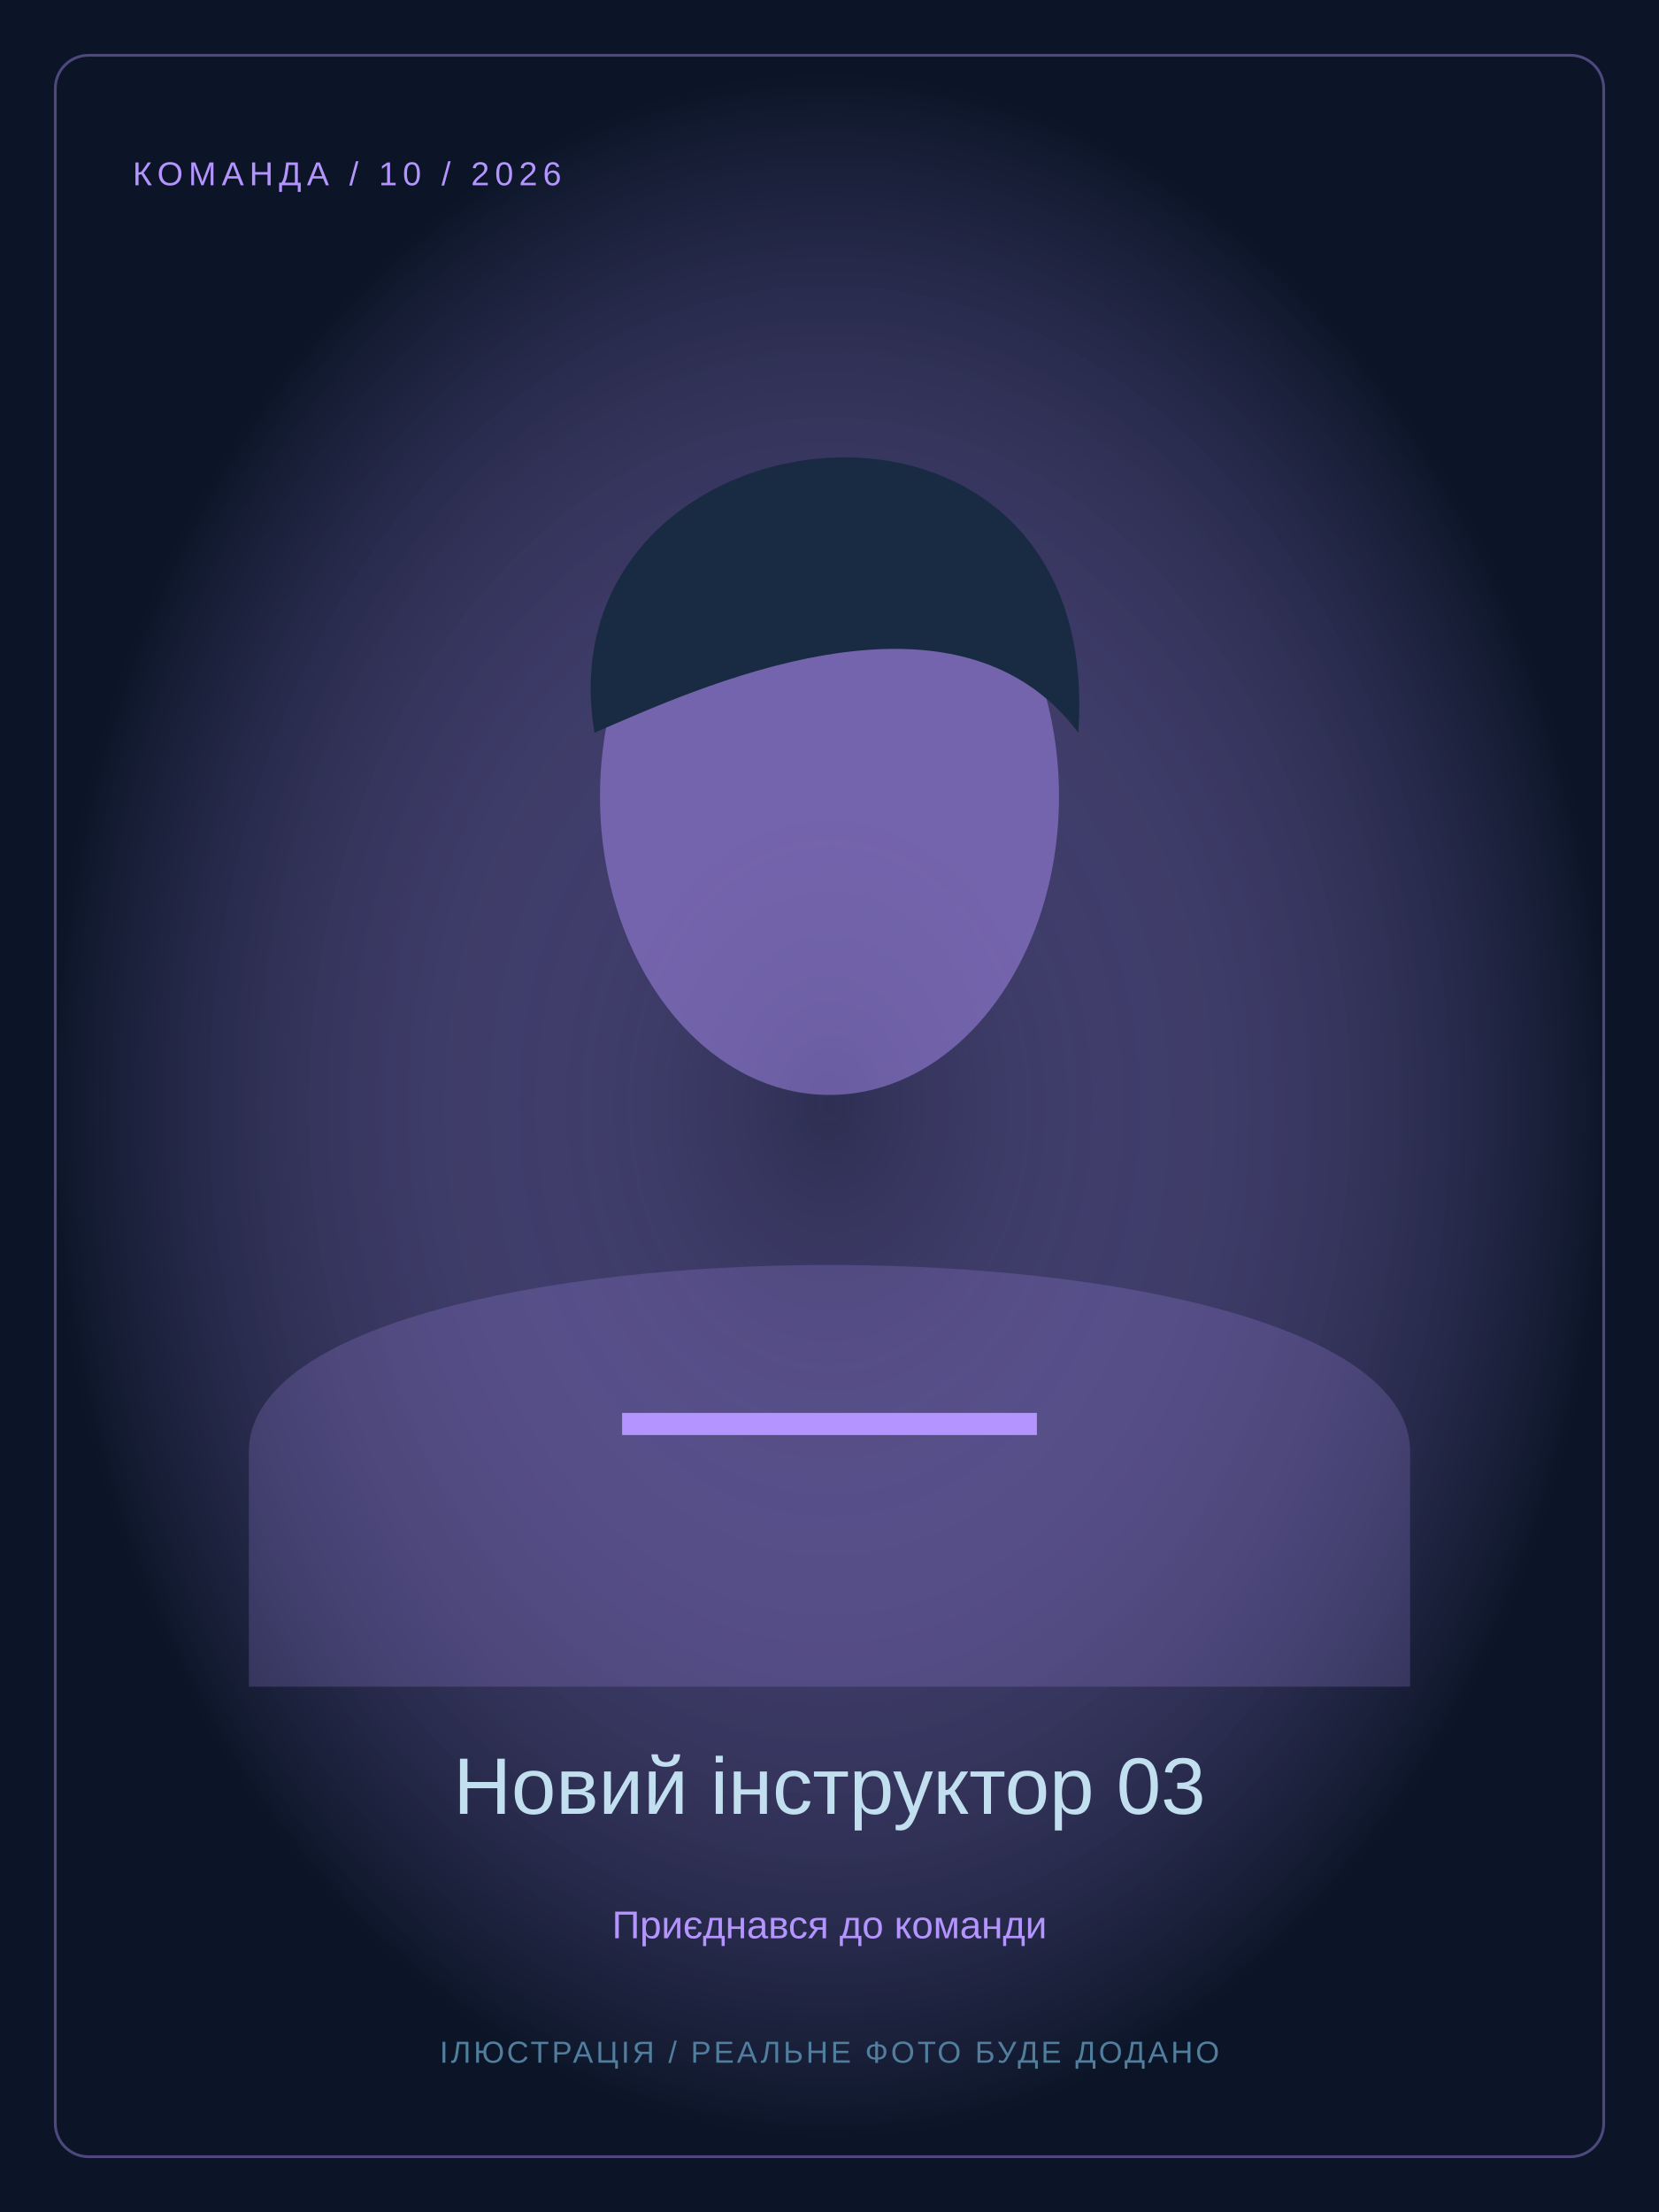
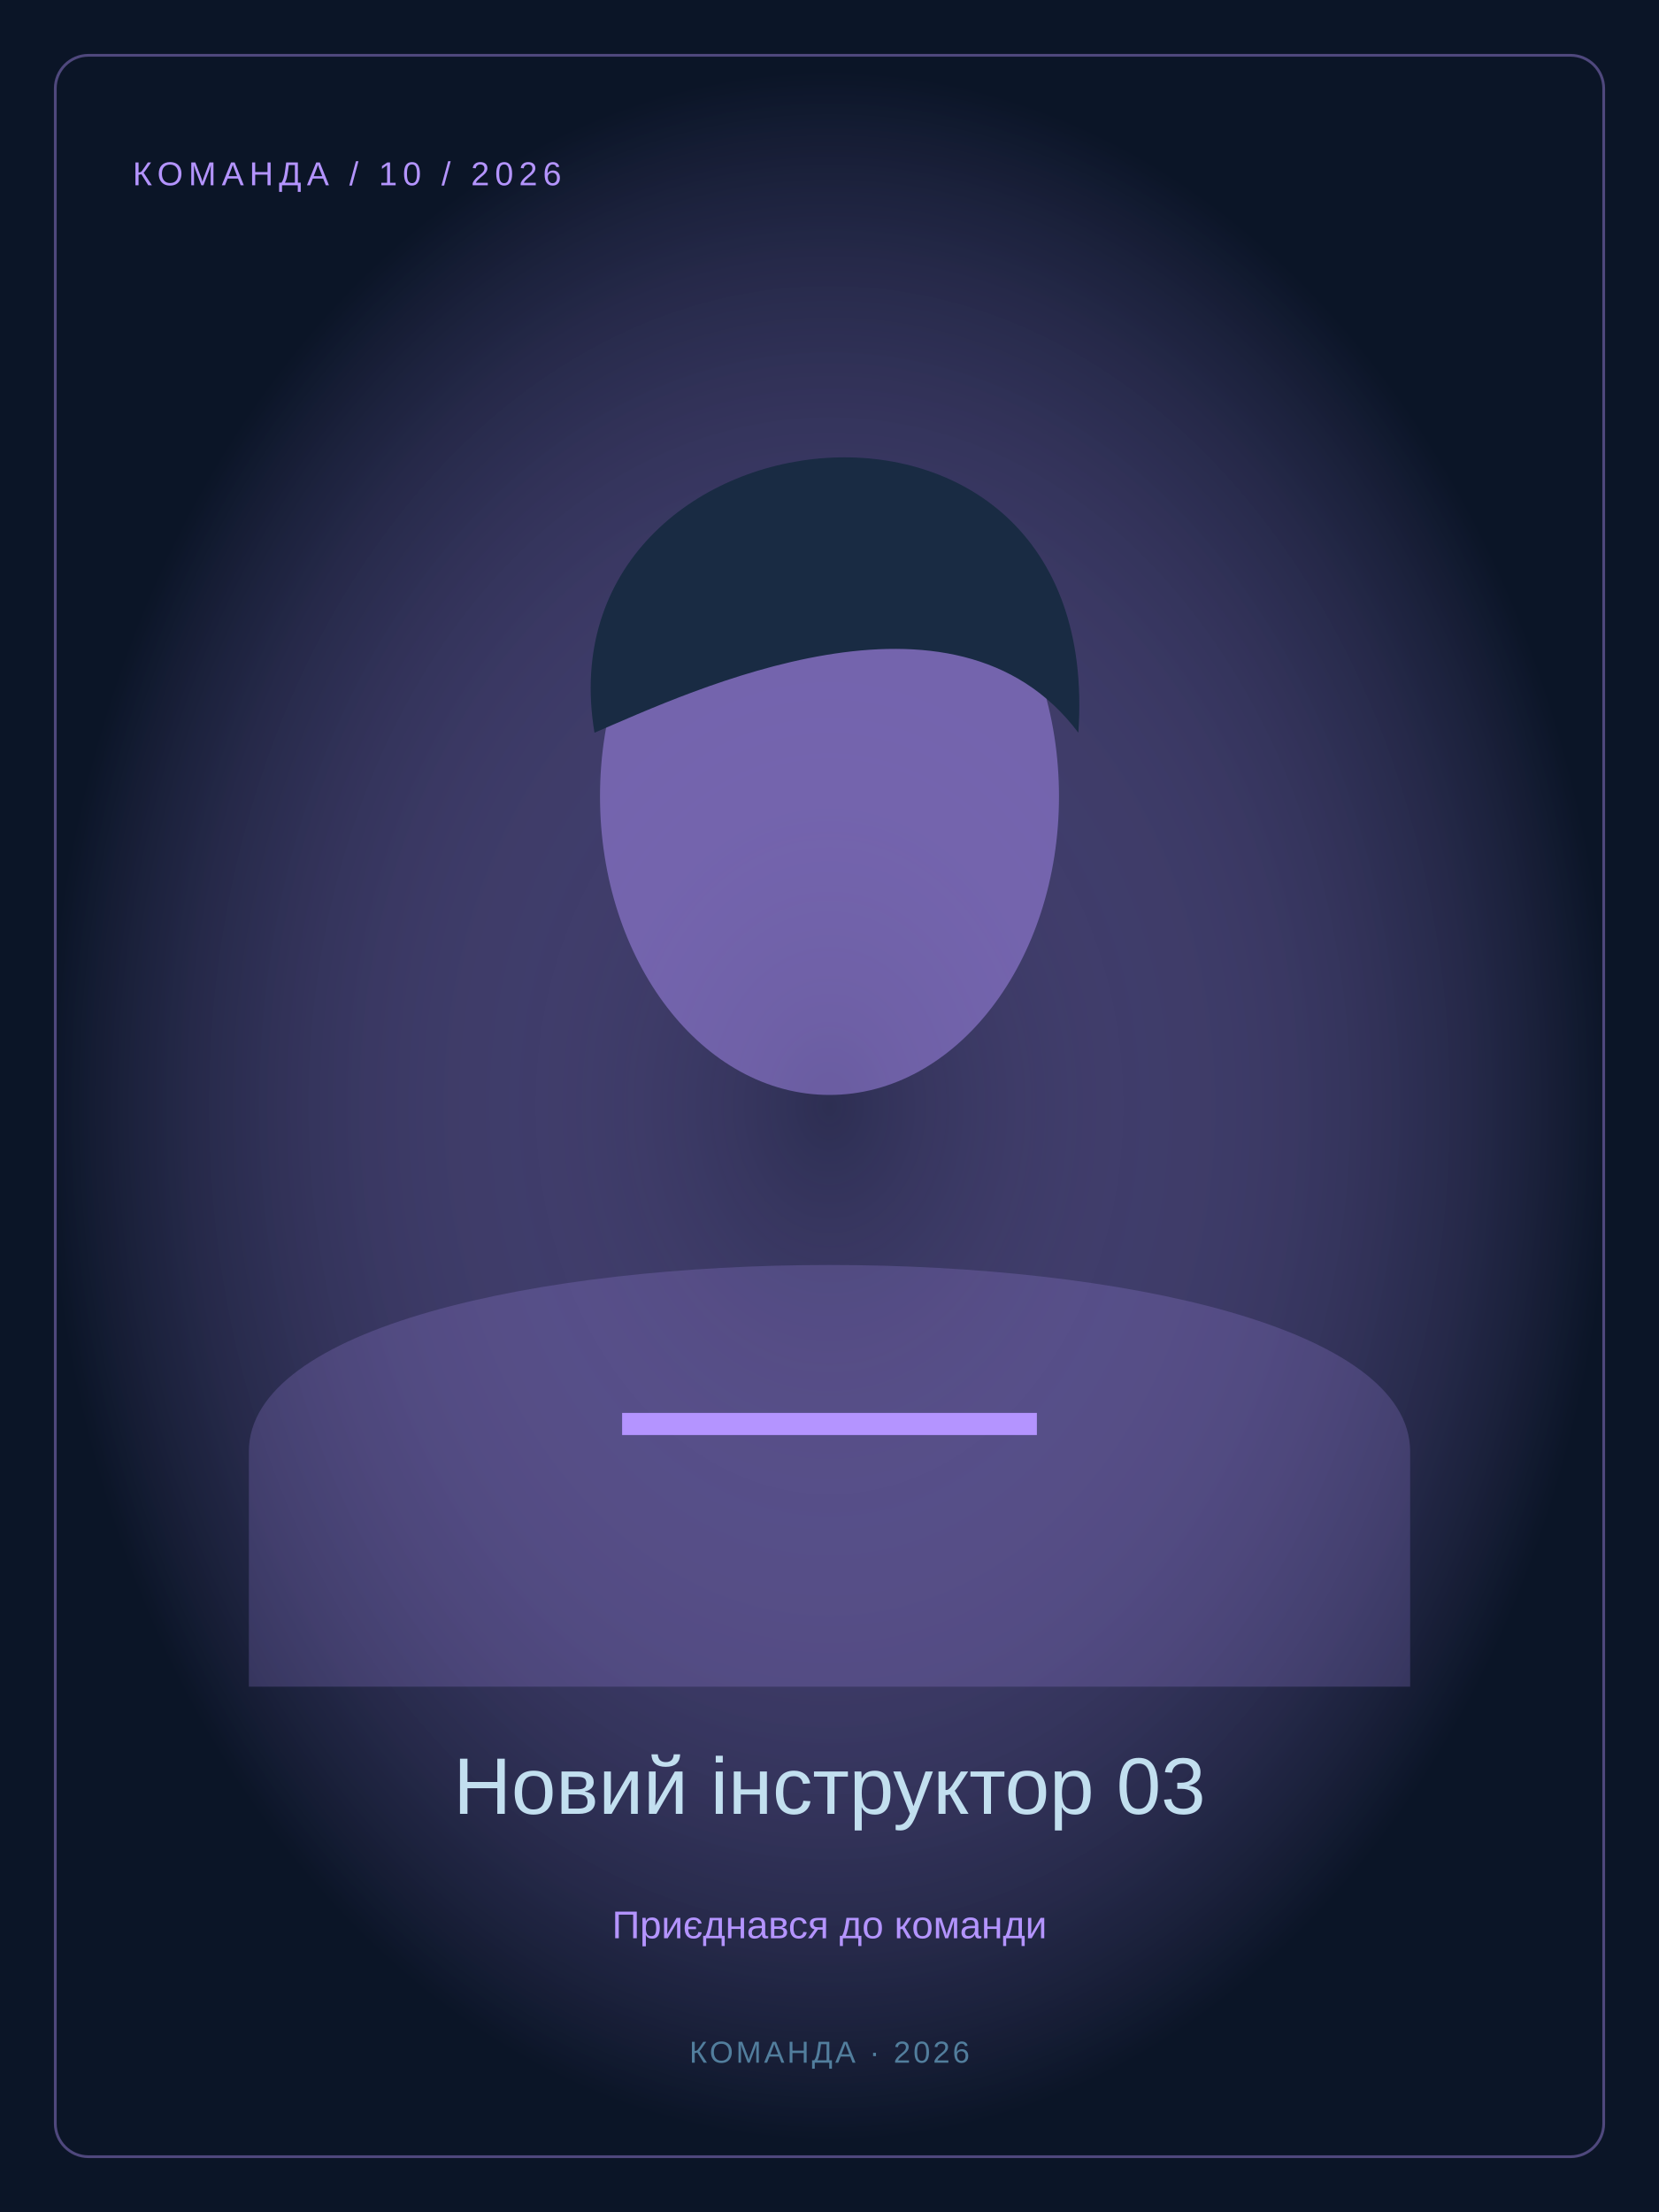
<svg xmlns="http://www.w3.org/2000/svg" width="600" height="800" viewBox="0 0 600 800">
  <defs>
    <radialGradient id="g">
      <stop stop-color="#b494ff" stop-opacity=".2" />
      <stop offset="1" stop-color="#0b1527" />
    </radialGradient>
  </defs>
  <rect width="600" height="800" fill="#0b1527" />
  <rect x="20" y="20" width="560" height="760" rx="12" fill="url(#g)" stroke="#b494ff" stroke-opacity=".4" />
  <path d="M90 610v-85c0-90 420-90 420 0v85" fill="#b494ff" opacity=".2" />
  <ellipse cx="300" cy="288" rx="83" ry="108" fill="#b494ff" opacity=".45" />
  <path d="M215 265c-20-120 185-145 175 0-45-60-140-15-175 0" fill="#192b43" />
  <path d="M225 515h150" stroke="#b494ff" stroke-width="8" />
-   <text x="300" y="656" text-anchor="middle" font-family="Arial" font-size="29" fill="#c2dfef">Новий інструктор 03</text>
-   <text x="300" y="701" text-anchor="middle" font-family="Arial" font-size="14" fill="#b494ff">Приєднався до команди</text>
-   <text x="300" y="746" text-anchor="middle" font-family="Arial" font-size="11" letter-spacing="1" fill="#527e9d">ІЛЮСТРАЦІЯ / РЕАЛЬНЕ ФОТО БУДЕ ДОДАНО</text>
-   <text x="48" y="67" font-family="Arial" font-size="12" fill="#b494ff" letter-spacing="2">КОМАНДА / 10 / 2026</text>
+   <text x="300" y="656" text-anchor="middle" font-family="Rubik,Arial,sans-serif" font-size="29" fill="#c2dfef">Новий інструктор 03</text>
+   <text x="300" y="701" text-anchor="middle" font-family="Rubik,Arial,sans-serif" font-size="14" fill="#b494ff">Приєднався до команди</text>
+   <text x="300" y="746" text-anchor="middle" font-family="Rubik,Arial,sans-serif" font-size="11" letter-spacing="1" fill="#527e9d">КОМАНДА · 2026</text>
+   <text x="48" y="67" font-family="Rubik,Arial,sans-serif" font-size="12" fill="#b494ff" letter-spacing="2">КОМАНДА / 10 / 2026</text>
</svg>
